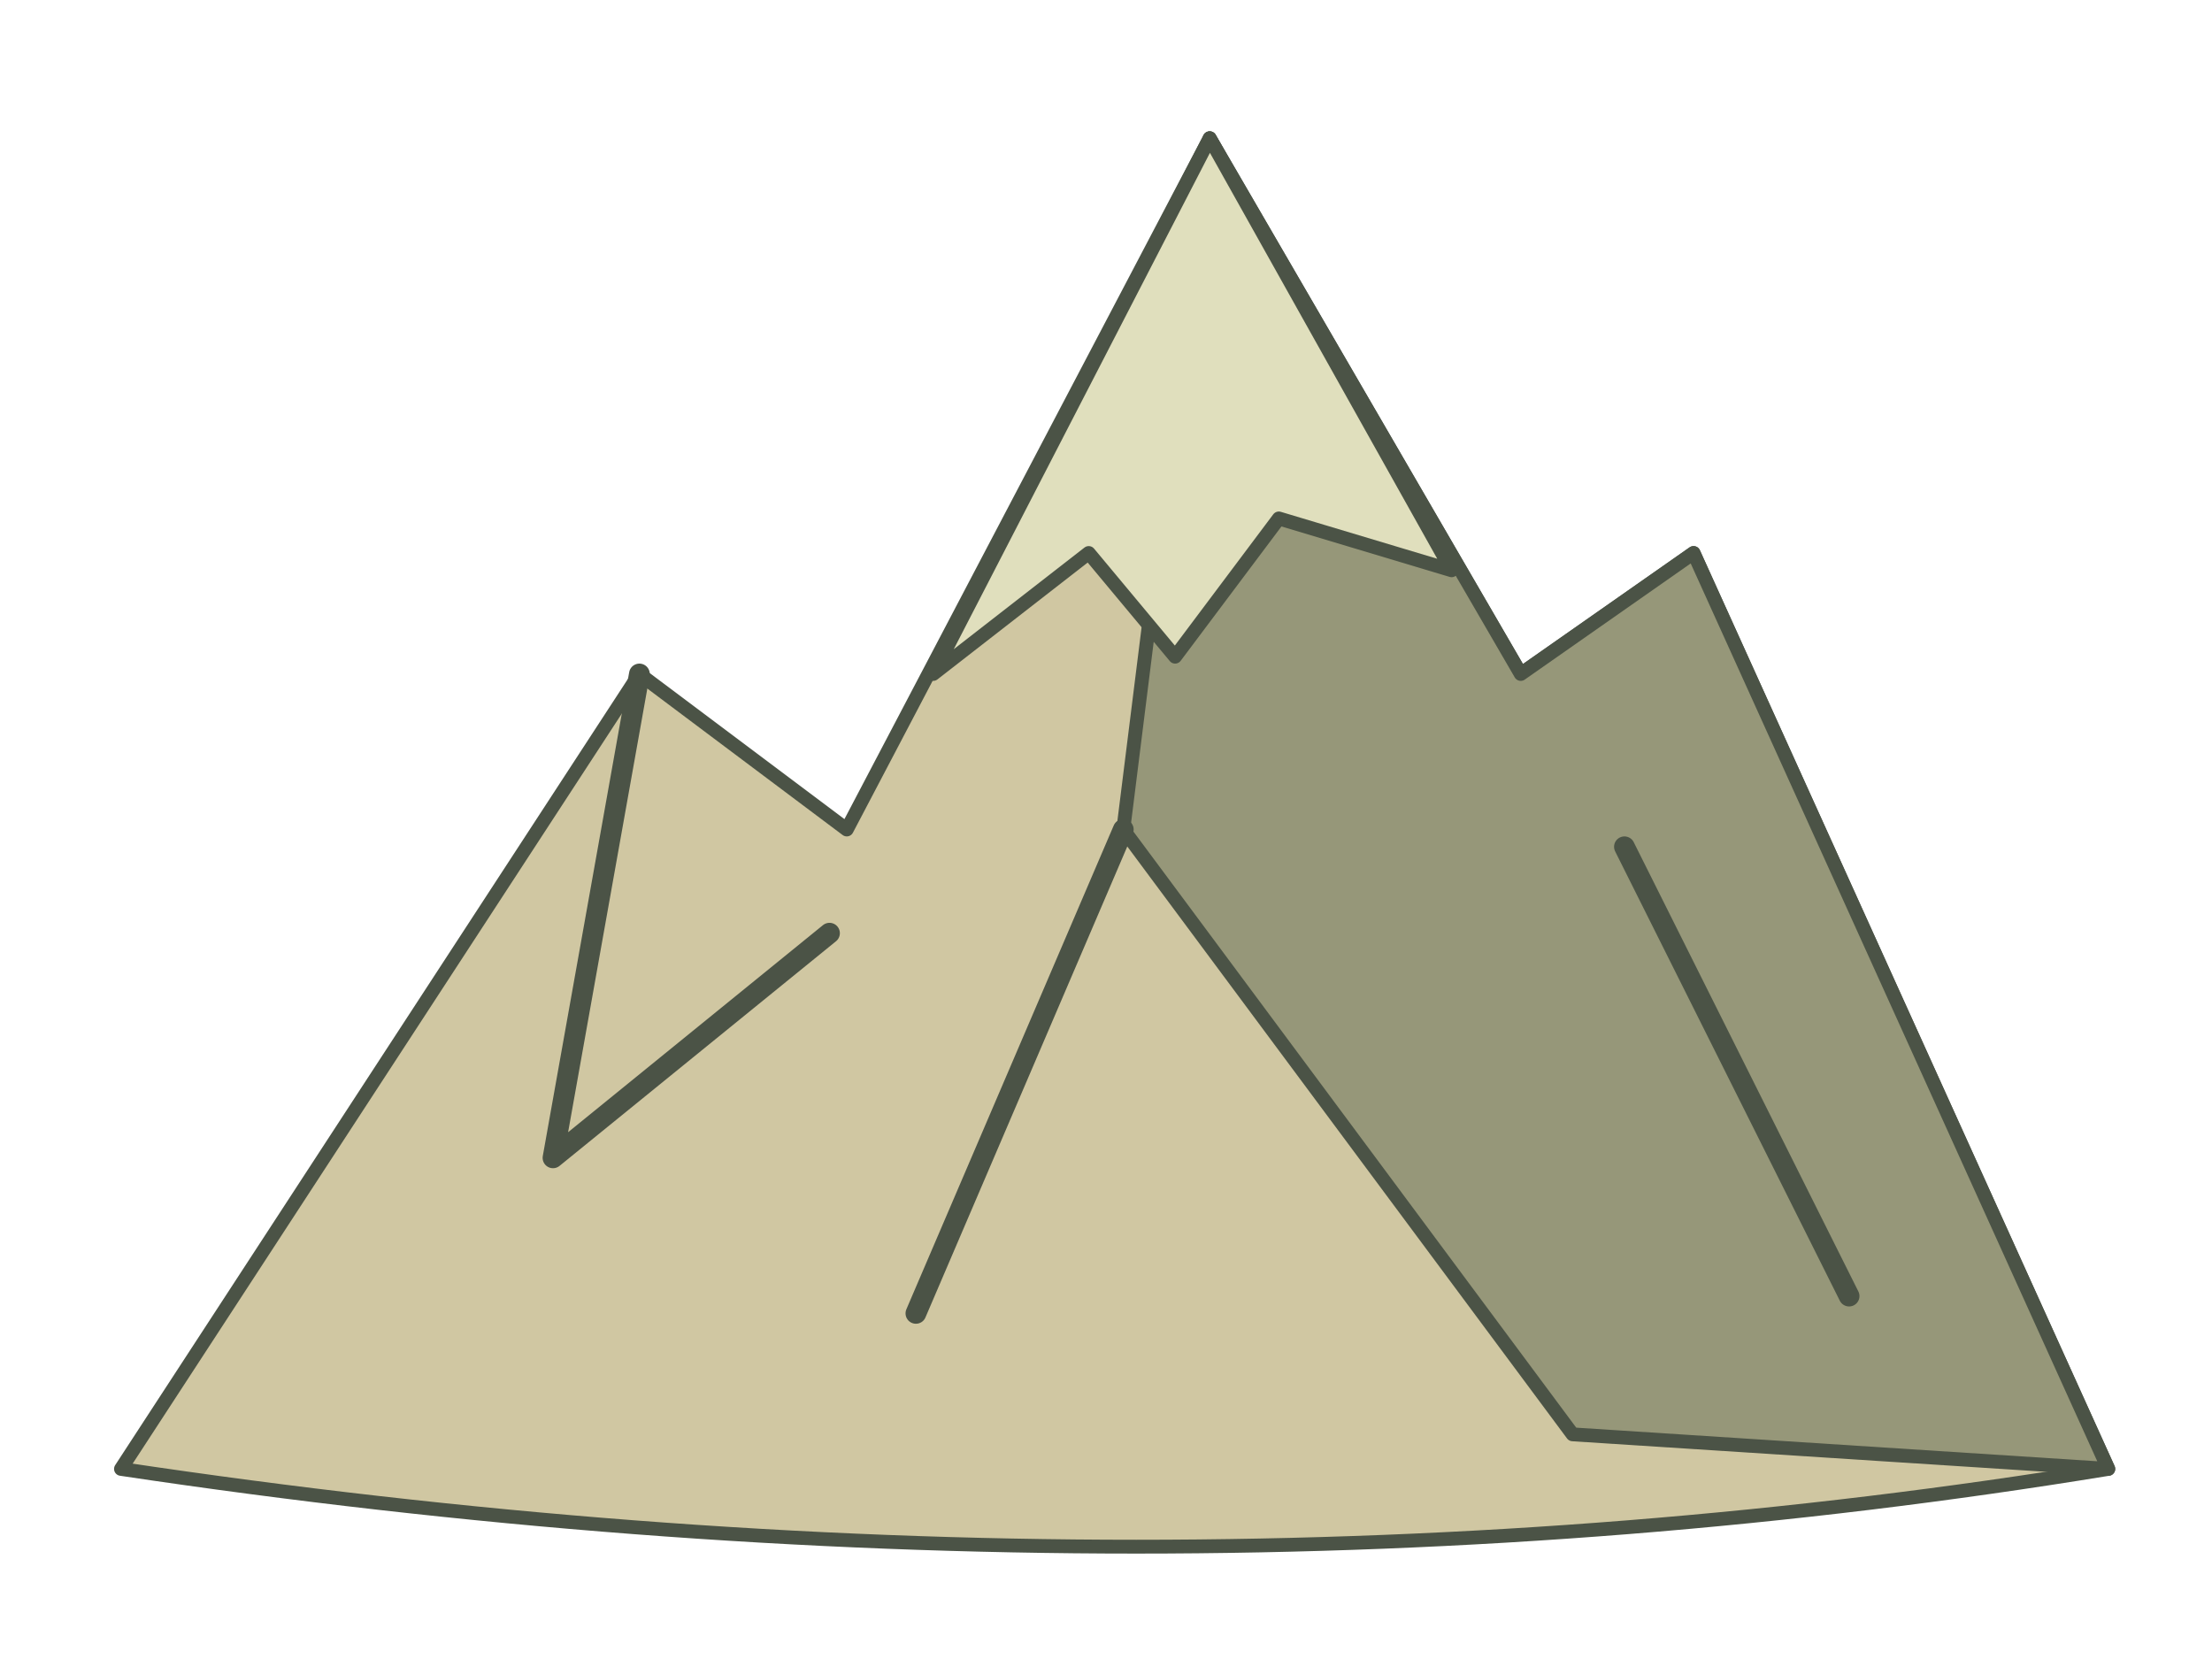
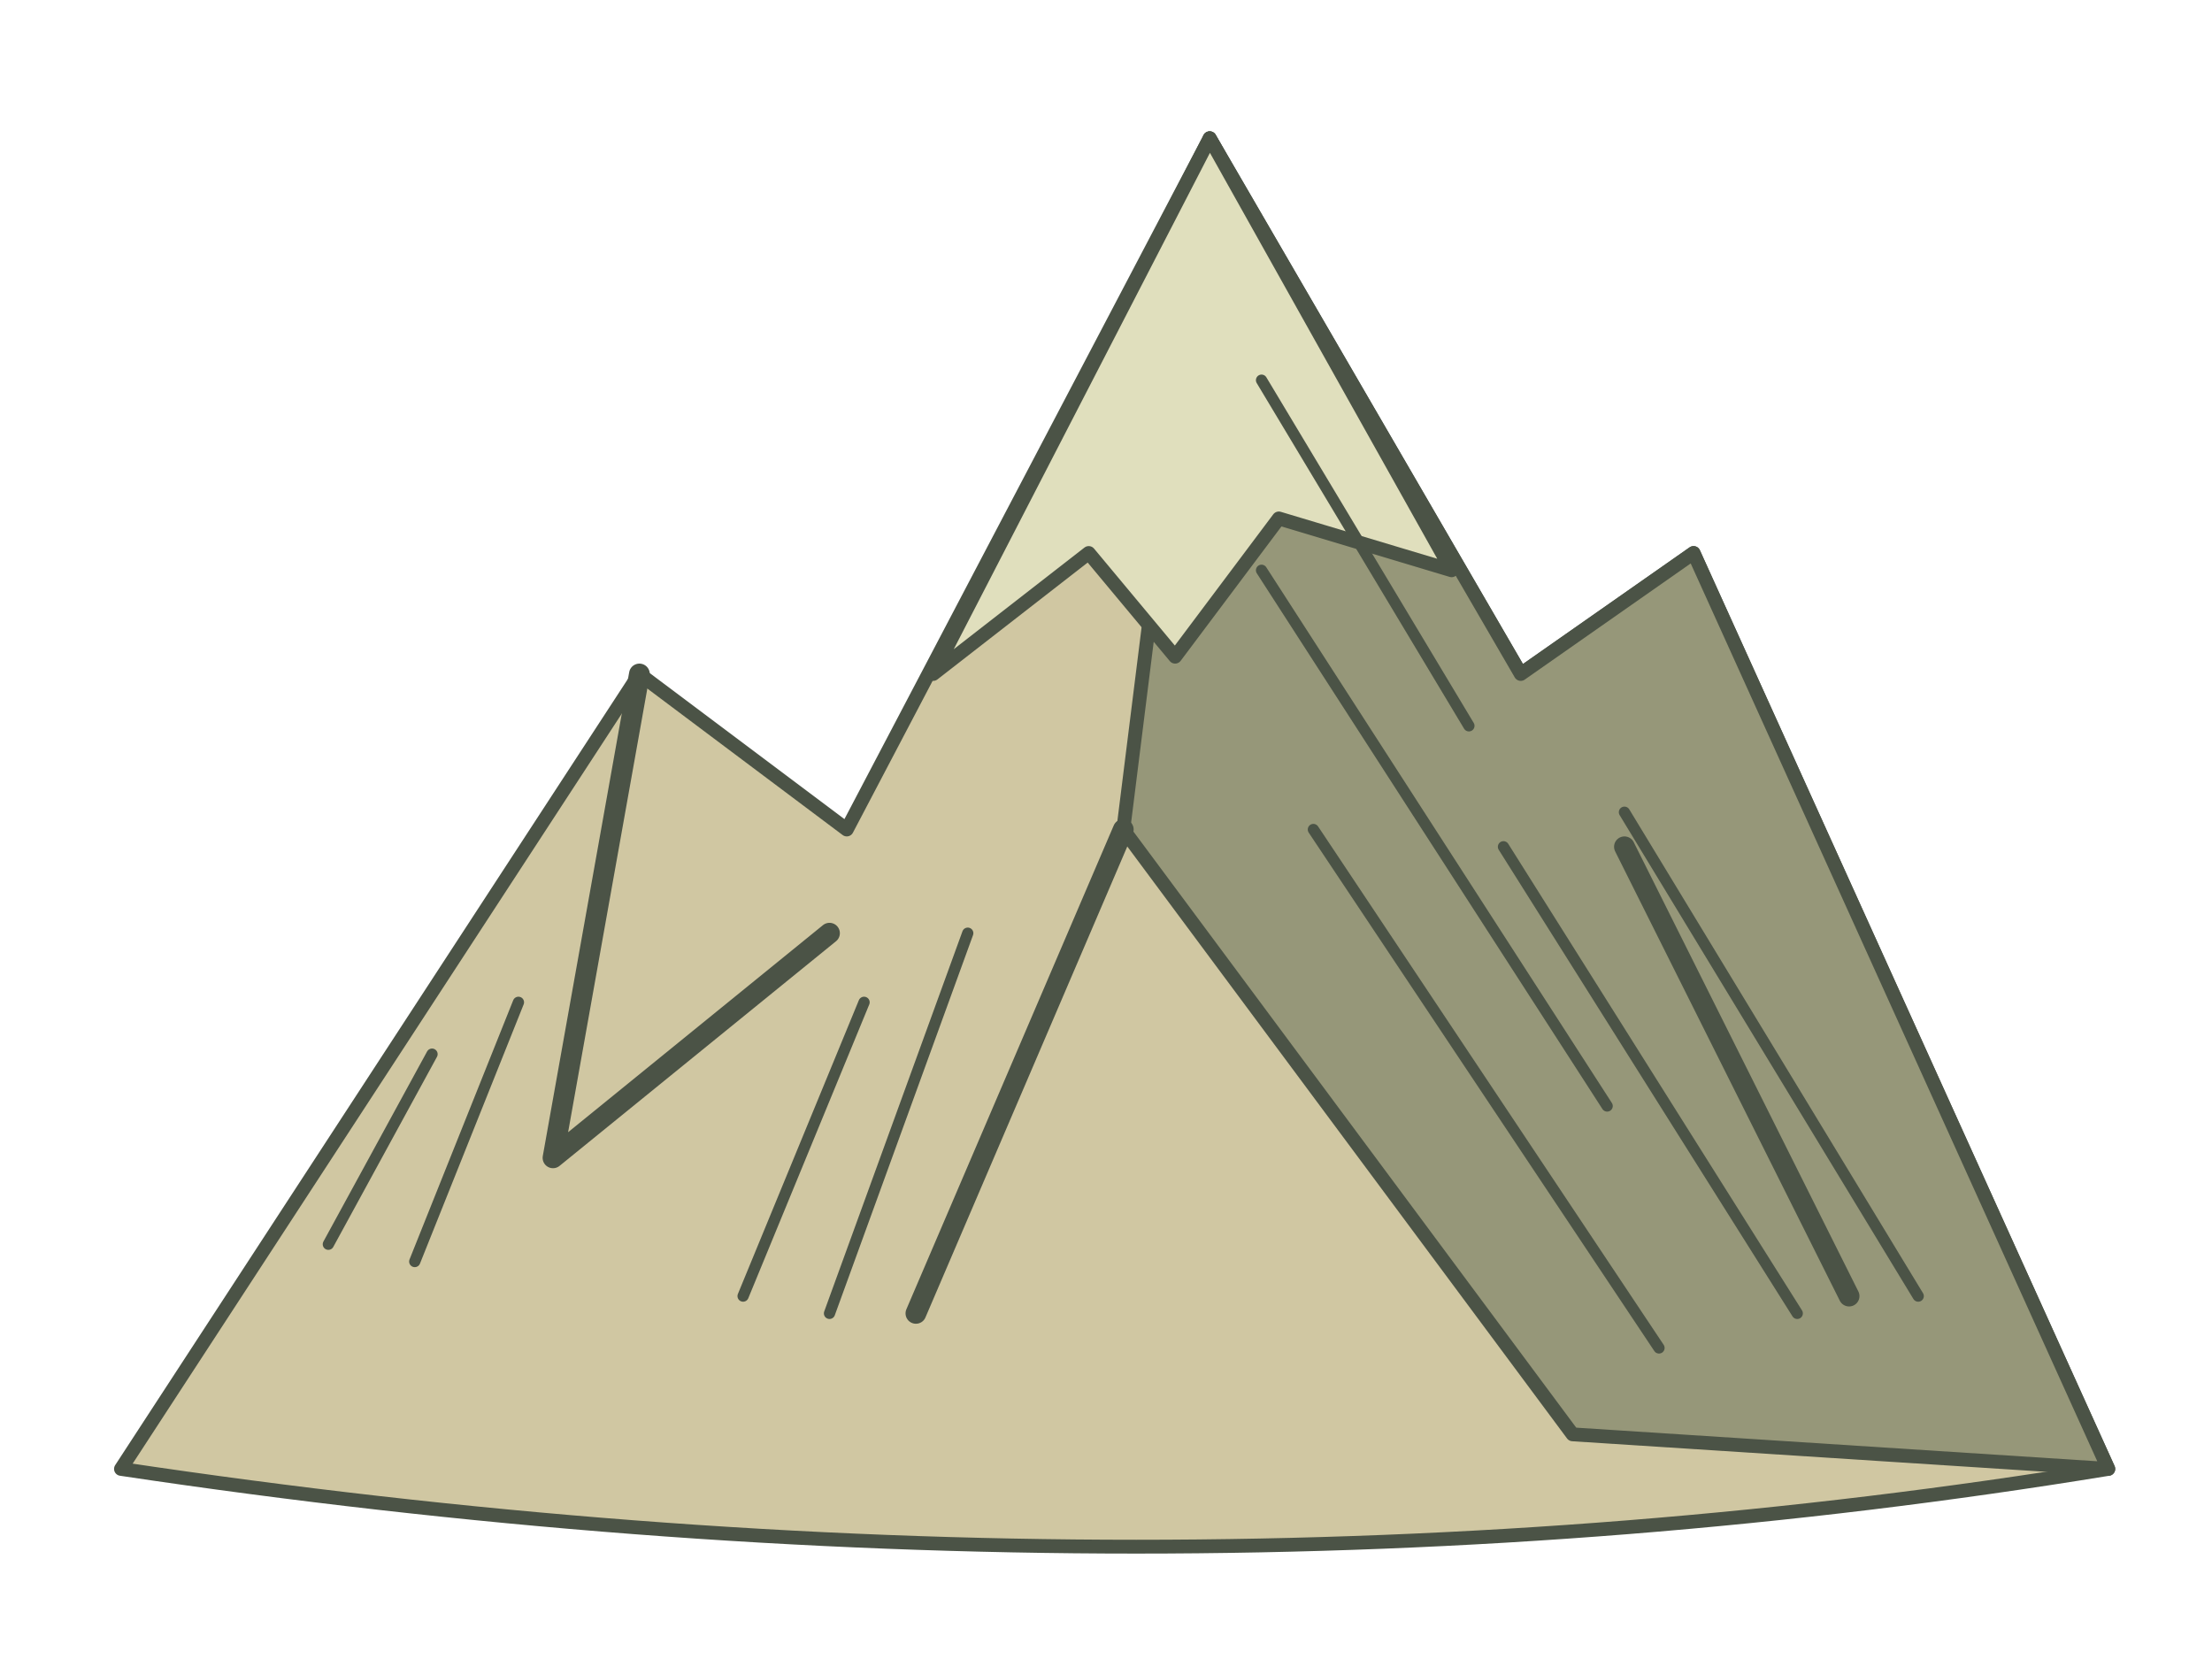
<svg xmlns="http://www.w3.org/2000/svg" viewBox="0 0 128 96" width="128" height="96">
  <path d="M7 85L37 39 49 48 70 8 88 39 98 32 122 85Q67 94 7 85Z" fill="#d0c7a2" stroke="#4b5346" stroke-width="0.8" stroke-linejoin="round" stroke-linecap="round" />
  <path d="M70 8L65 48 91 83 122 85 98 32 88 39Z" fill="#969779" stroke="#4b5346" stroke-width="0.8" stroke-linejoin="round" stroke-linecap="round" />
  <path d="M54 39L70 8 84 33 74 30 68 38 63 32Z" fill="#e0dfbd" stroke="#4b5346" stroke-width="0.8" stroke-linejoin="round" stroke-linecap="round" />
  <path d="M37 39L32 67 48 54M65 48L53 76M94 49L107 75" fill="none" stroke="#4b5346" stroke-width="1.2" stroke-linejoin="round" stroke-linecap="round" />
+   <path d="M73 22L85 42M73 33L93 64M76 48L96 78M87 49L104 76M94 47L111 75M25 61L19 72M30 58L24 73M50 58L43 75M56 54L48 76" fill="none" stroke="#4b5346" stroke-width="0.65" stroke-linejoin="round" stroke-linecap="round" />
</svg>
